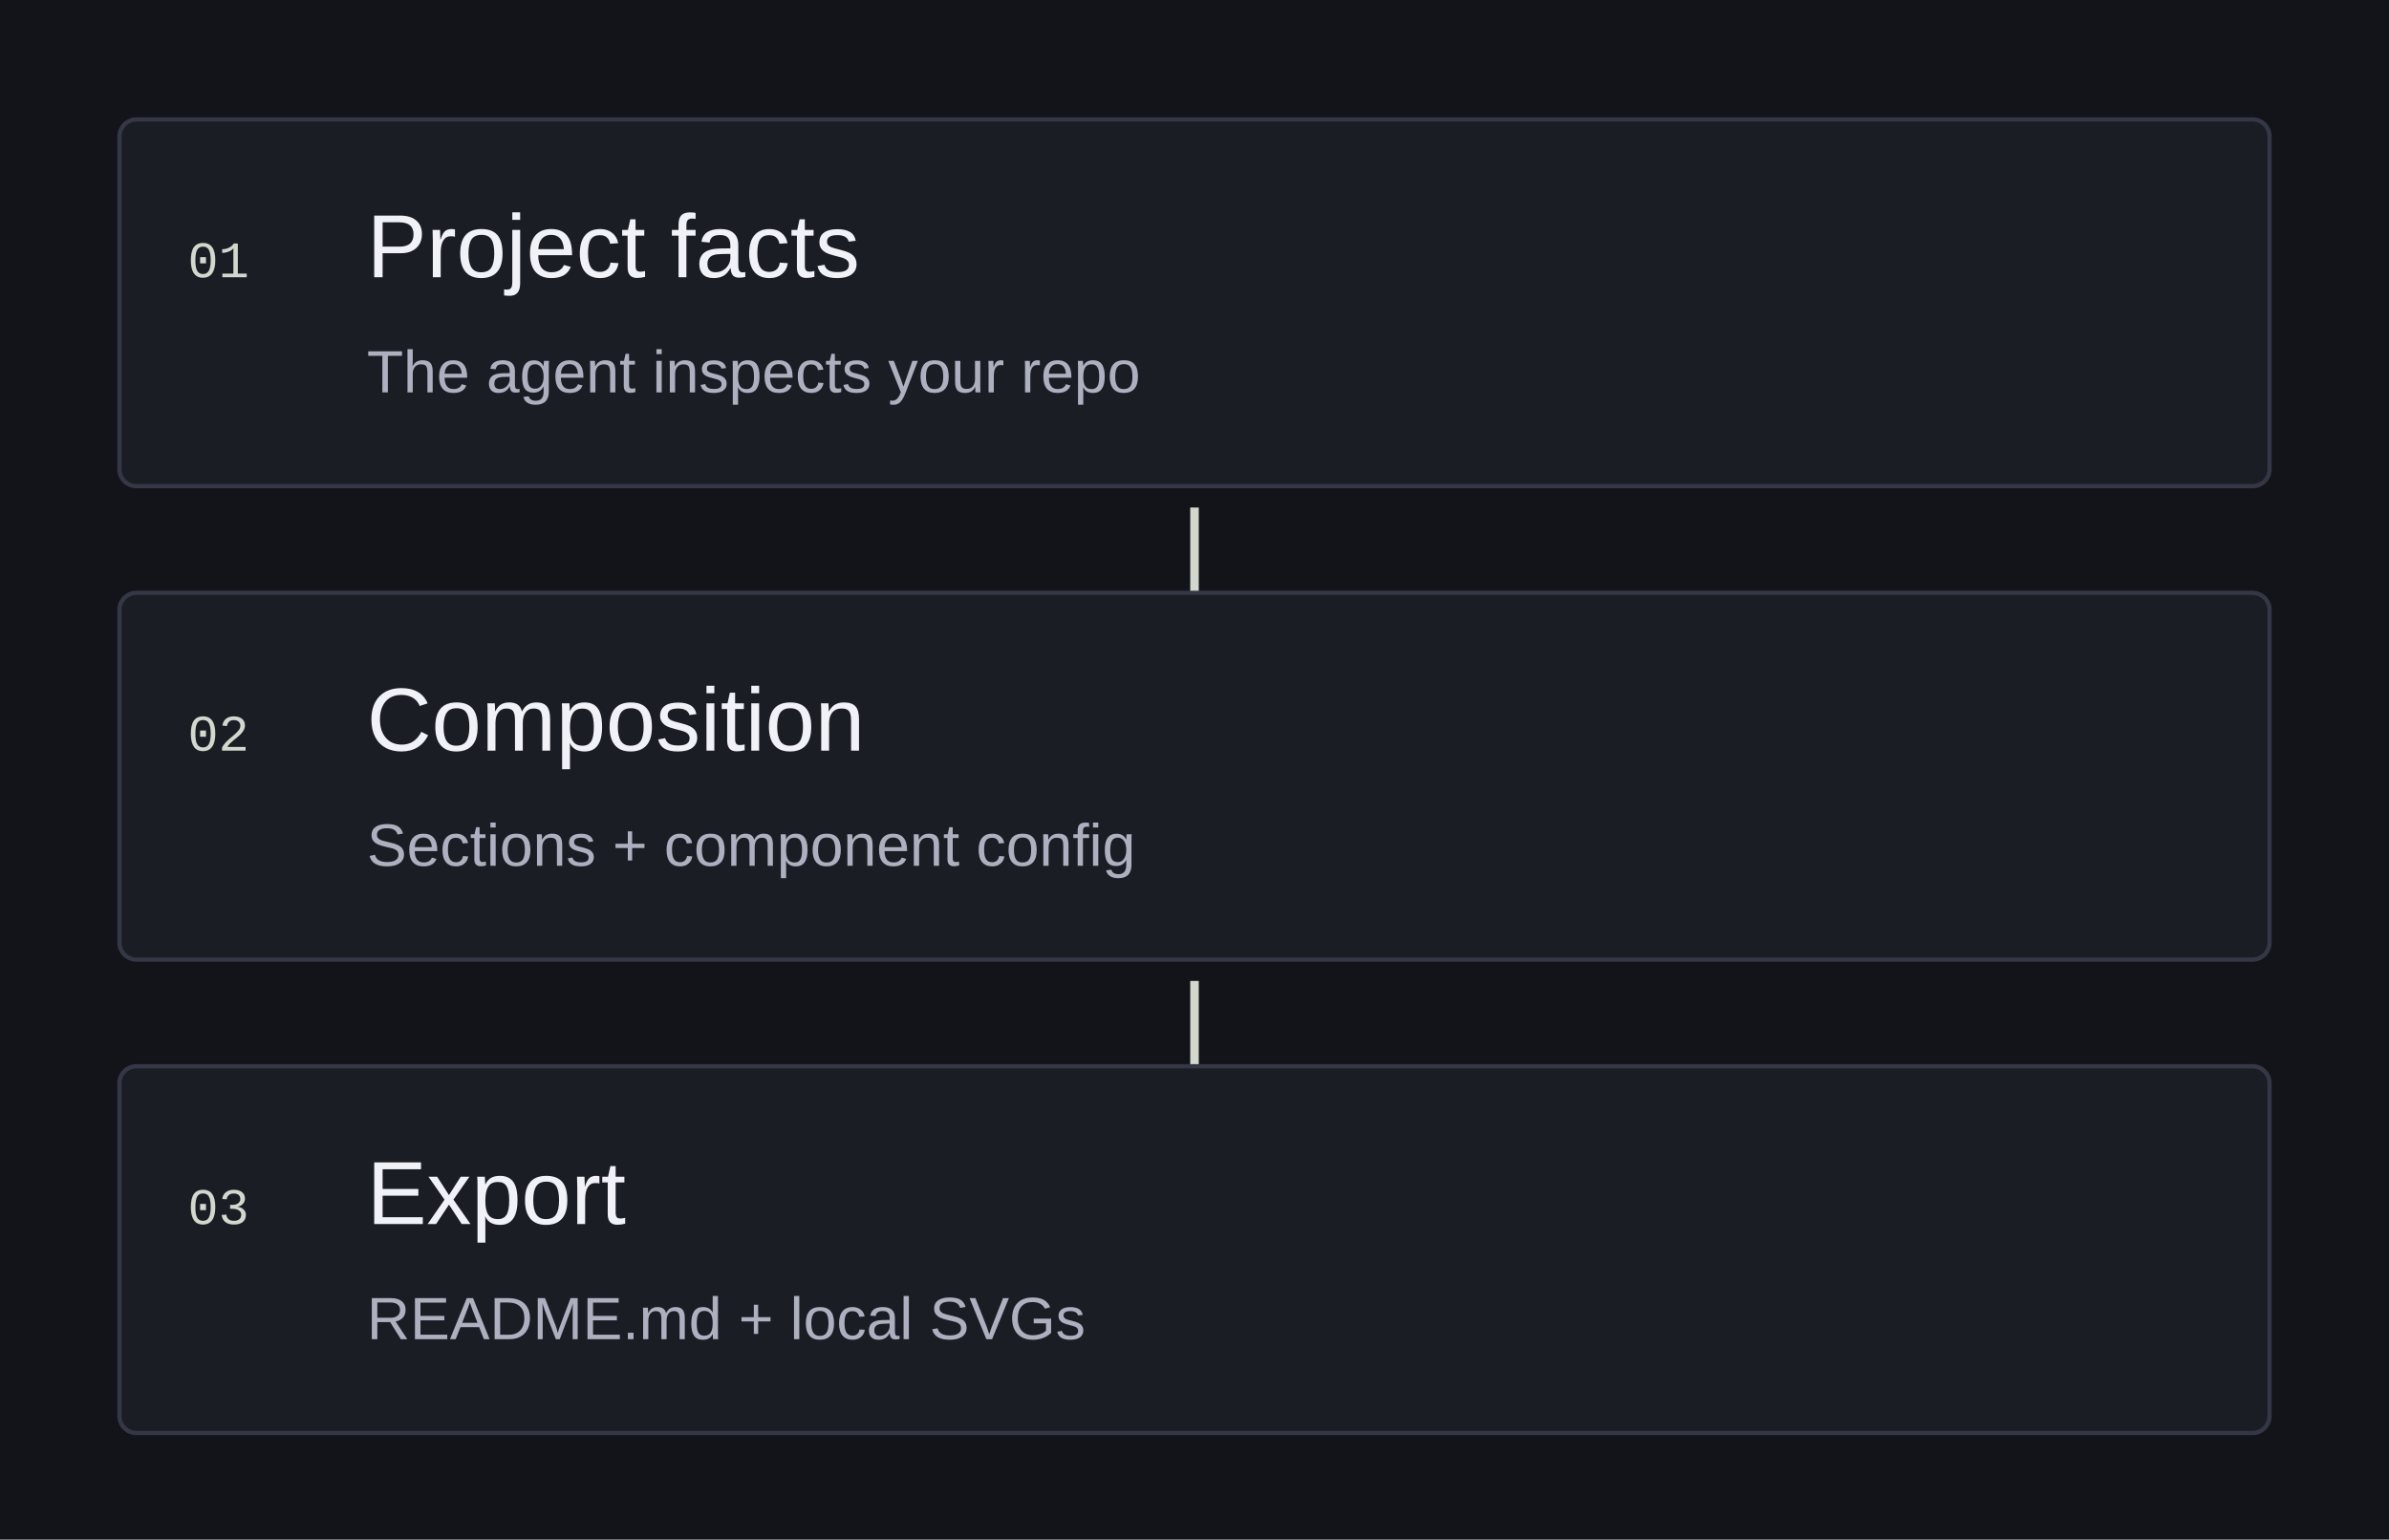
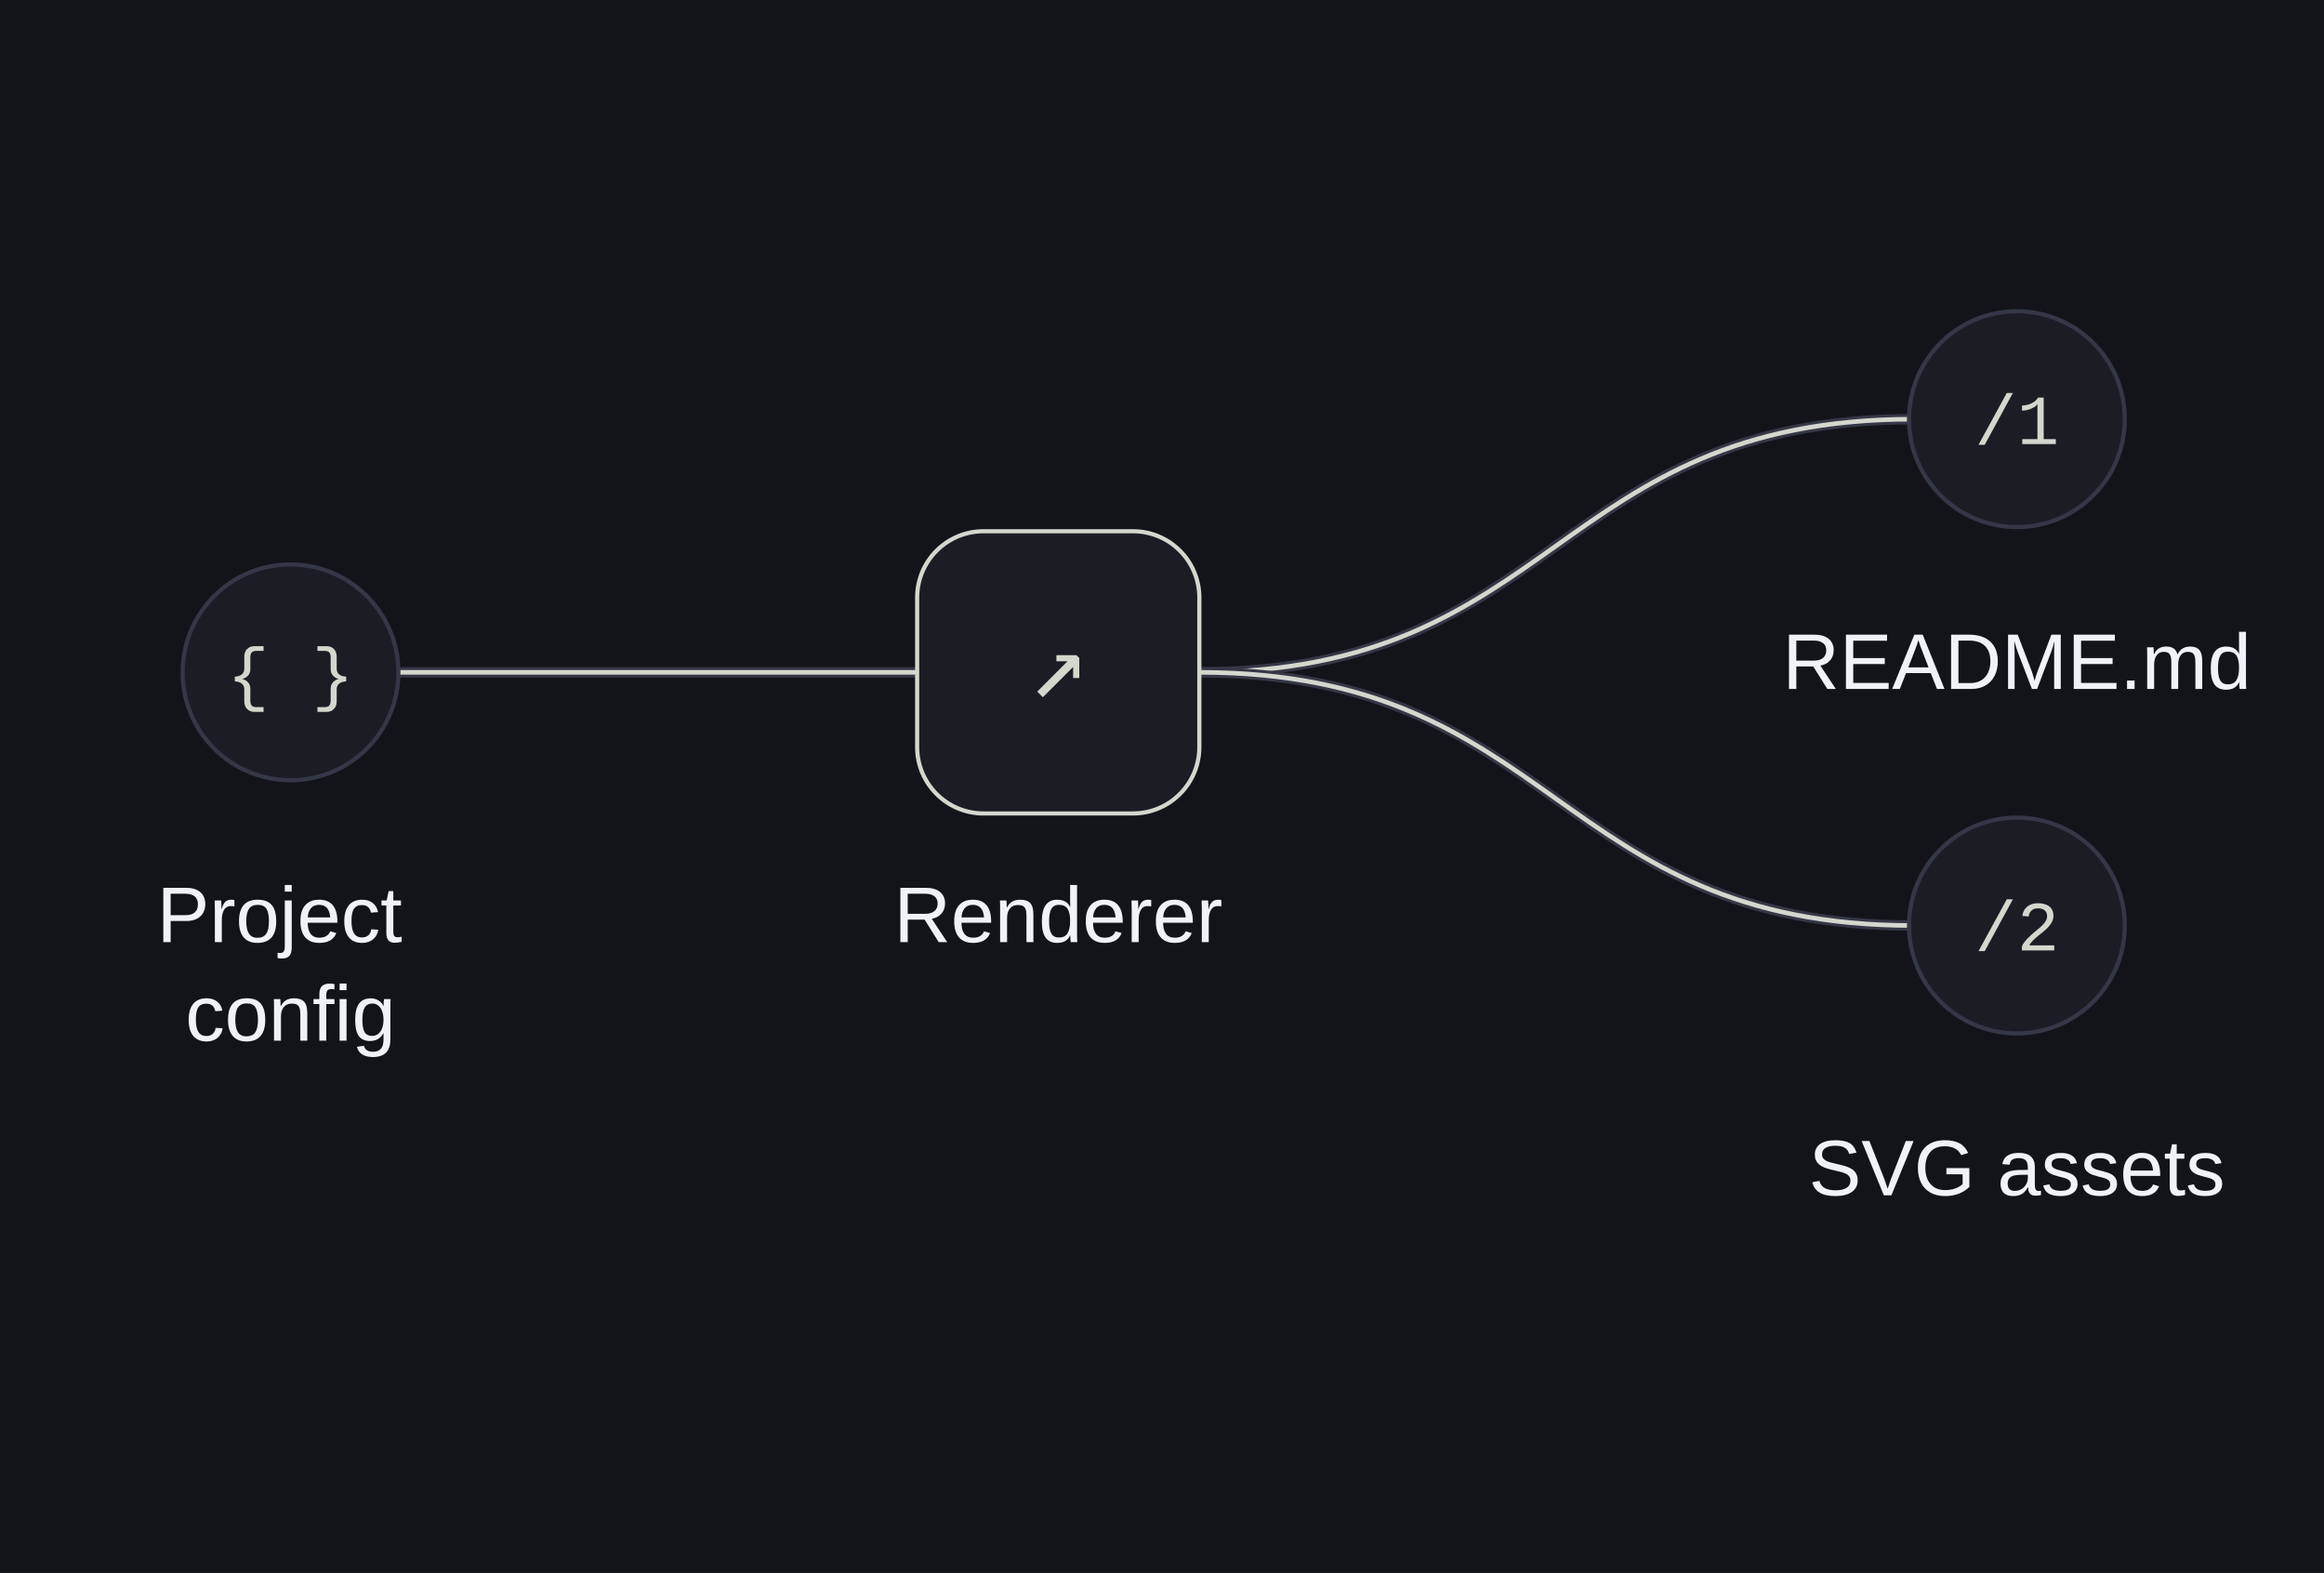
- <svg xmlns="http://www.w3.org/2000/svg" width="560" height="361" viewBox="0 0 560 361" role="img" aria-labelledby="title">
-   <rect x="0" y="0" width="560" height="361" rx="0" fill="#13141a" stroke="none" />
-   <rect x="28" y="28" width="504" height="86" rx="4" fill="#1b1d25" stroke="#343745" />
-   <text x="44" y="65" font-family="'SFMono-Regular', Consolas, 'Liberation Mono', monospace" font-size="12" font-weight="400" fill="#D2D8CD" text-anchor="start">
-     <tspan x="44" dy="0">01</tspan>
+ <svg xmlns="http://www.w3.org/2000/svg" width="560" height="379" viewBox="0 0 560 379" role="img" aria-labelledby="title">
+   <rect x="0" y="0" width="560" height="379" rx="0" fill="#13141a" stroke="none" />
+   <path d="M96 162C158.5 162 158.5 162 221 162" fill="none" stroke="#343745" stroke-width="2.5" />
+   <path d="M96 162C158.5 162 158.5 162 221 162" fill="none" stroke="#D2D8CD" stroke-width="1.1" />
+   <path d="M289 162C375 162 375 101 461 101" fill="none" stroke="#343745" stroke-width="2.5" />
+   <path d="M289 162C375 162 375 101 461 101" fill="none" stroke="#D2D8CD" stroke-width="1.1" />
+   <path d="M289 162C375 162 375 223 461 223" fill="none" stroke="#343745" stroke-width="2.5" />
+   <path d="M289 162C375 162 375 223 461 223" fill="none" stroke="#D2D8CD" stroke-width="1.1" />
+   <circle cx="70" cy="162" r="26" fill="#1b1d25" stroke="#343745" />
+   <text x="70" y="168" font-family="'SFMono-Regular', Consolas, 'Liberation Mono', monospace" font-size="17" font-weight="500" fill="#D2D8CD" text-anchor="middle">
+     <tspan x="70" dy="0">{ }</tspan>
  </text>
-   <text x="86" y="65" font-family="-apple-system, BlinkMacSystemFont, 'Segoe UI', Arial, sans-serif" font-size="21" font-weight="500" fill="#f1f2f7" text-anchor="start">
-     <tspan x="86" dy="0">Project facts</tspan>
+   <text x="70" y="227" font-family="-apple-system, BlinkMacSystemFont, 'Segoe UI', Arial, sans-serif" font-size="19" font-weight="500" fill="#f1f2f7" text-anchor="middle">
+     <tspan x="70" dy="0">Project</tspan>
+     <tspan x="70" dy="23.75">config</tspan>
  </text>
-   <text x="86" y="92" font-family="-apple-system, BlinkMacSystemFont, 'Segoe UI', Arial, sans-serif" font-size="14" font-weight="400" fill="#adb1bf" text-anchor="start">
-     <tspan x="86" dy="0">The agent inspects your repo</tspan>
+   <rect x="221" y="128" width="68" height="68" rx="16" fill="#1b1d25" stroke="#D2D8CD" />
+   <text x="255" y="168" font-family="'SFMono-Regular', Consolas, 'Liberation Mono', monospace" font-size="24" font-weight="500" fill="#D2D8CD" text-anchor="middle">
+     <tspan x="255" dy="0">↗</tspan>
  </text>
-   <path d="M280 119L280 139" stroke="#D2D8CD" stroke-width="2" fill="none" />
-   <rect x="28" y="139" width="504" height="86" rx="4" fill="#1b1d25" stroke="#343745" />
-   <text x="44" y="176" font-family="'SFMono-Regular', Consolas, 'Liberation Mono', monospace" font-size="12" font-weight="400" fill="#D2D8CD" text-anchor="start">
-     <tspan x="44" dy="0">02</tspan>
+   <text x="255" y="227" font-family="-apple-system, BlinkMacSystemFont, 'Segoe UI', Arial, sans-serif" font-size="19" font-weight="500" fill="#f1f2f7" text-anchor="middle">
+     <tspan x="255" dy="0">Renderer</tspan>
  </text>
-   <text x="86" y="176" font-family="-apple-system, BlinkMacSystemFont, 'Segoe UI', Arial, sans-serif" font-size="21" font-weight="500" fill="#f1f2f7" text-anchor="start">
-     <tspan x="86" dy="0">Composition</tspan>
+   <circle cx="486" cy="101" r="26" fill="#1b1d25" stroke="#343745" />
+   <text x="486" y="107" font-family="'SFMono-Regular', Consolas, 'Liberation Mono', monospace" font-size="17" font-weight="500" fill="#D2D8CD" text-anchor="middle">
+     <tspan x="486" dy="0">/1</tspan>
  </text>
-   <text x="86" y="203" font-family="-apple-system, BlinkMacSystemFont, 'Segoe UI', Arial, sans-serif" font-size="14" font-weight="400" fill="#adb1bf" text-anchor="start">
-     <tspan x="86" dy="0">Sections + component config</tspan>
+   <text x="486" y="166" font-family="-apple-system, BlinkMacSystemFont, 'Segoe UI', Arial, sans-serif" font-size="19" font-weight="500" fill="#f1f2f7" text-anchor="middle">
+     <tspan x="486" dy="0">README.md</tspan>
  </text>
-   <path d="M280 230L280 250" stroke="#D2D8CD" stroke-width="2" fill="none" />
-   <rect x="28" y="250" width="504" height="86" rx="4" fill="#1b1d25" stroke="#343745" />
-   <text x="44" y="287" font-family="'SFMono-Regular', Consolas, 'Liberation Mono', monospace" font-size="12" font-weight="400" fill="#D2D8CD" text-anchor="start">
-     <tspan x="44" dy="0">03</tspan>
+   <circle cx="486" cy="223" r="26" fill="#1b1d25" stroke="#343745" />
+   <text x="486" y="229" font-family="'SFMono-Regular', Consolas, 'Liberation Mono', monospace" font-size="17" font-weight="500" fill="#D2D8CD" text-anchor="middle">
+     <tspan x="486" dy="0">/2</tspan>
  </text>
-   <text x="86" y="287" font-family="-apple-system, BlinkMacSystemFont, 'Segoe UI', Arial, sans-serif" font-size="21" font-weight="500" fill="#f1f2f7" text-anchor="start">
-     <tspan x="86" dy="0">Export</tspan>
-   </text>
-   <text x="86" y="314" font-family="-apple-system, BlinkMacSystemFont, 'Segoe UI', Arial, sans-serif" font-size="14" font-weight="400" fill="#adb1bf" text-anchor="start">
-     <tspan x="86" dy="0">README.md + local SVGs</tspan>
+   <text x="486" y="288" font-family="-apple-system, BlinkMacSystemFont, 'Segoe UI', Arial, sans-serif" font-size="19" font-weight="500" fill="#f1f2f7" text-anchor="middle">
+     <tspan x="486" dy="0">SVG assets</tspan>
  </text>
</svg>
